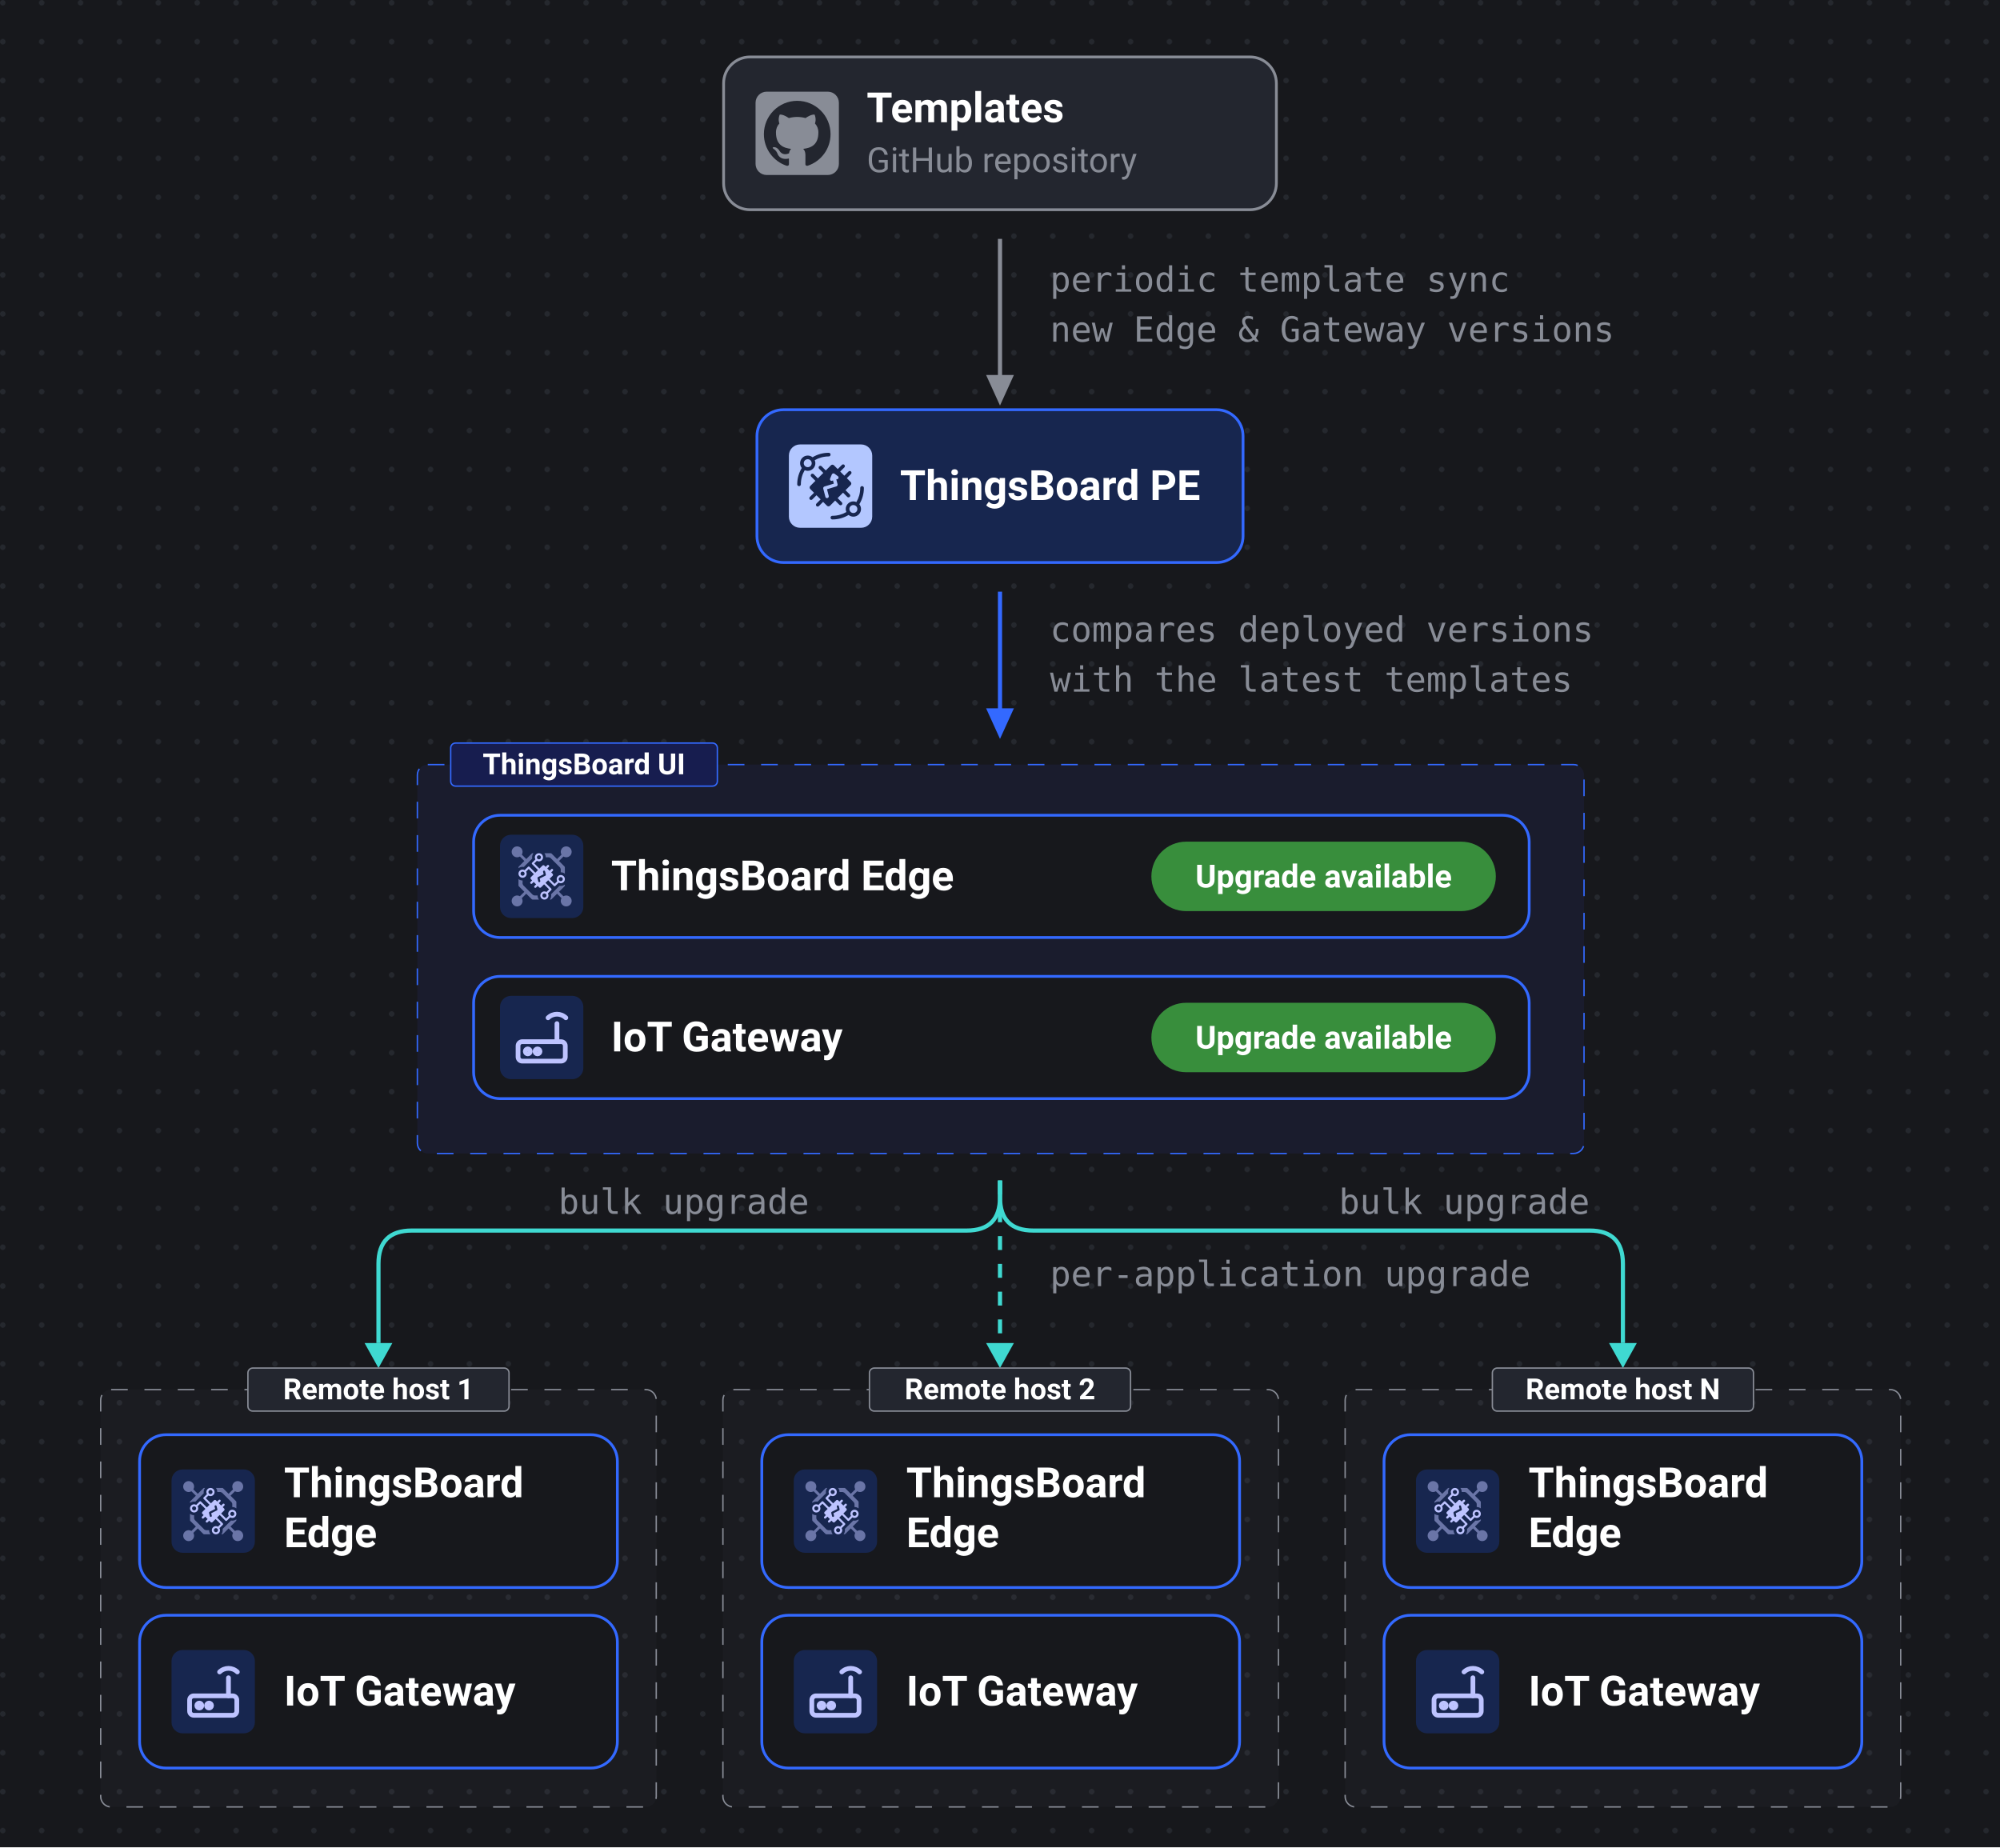
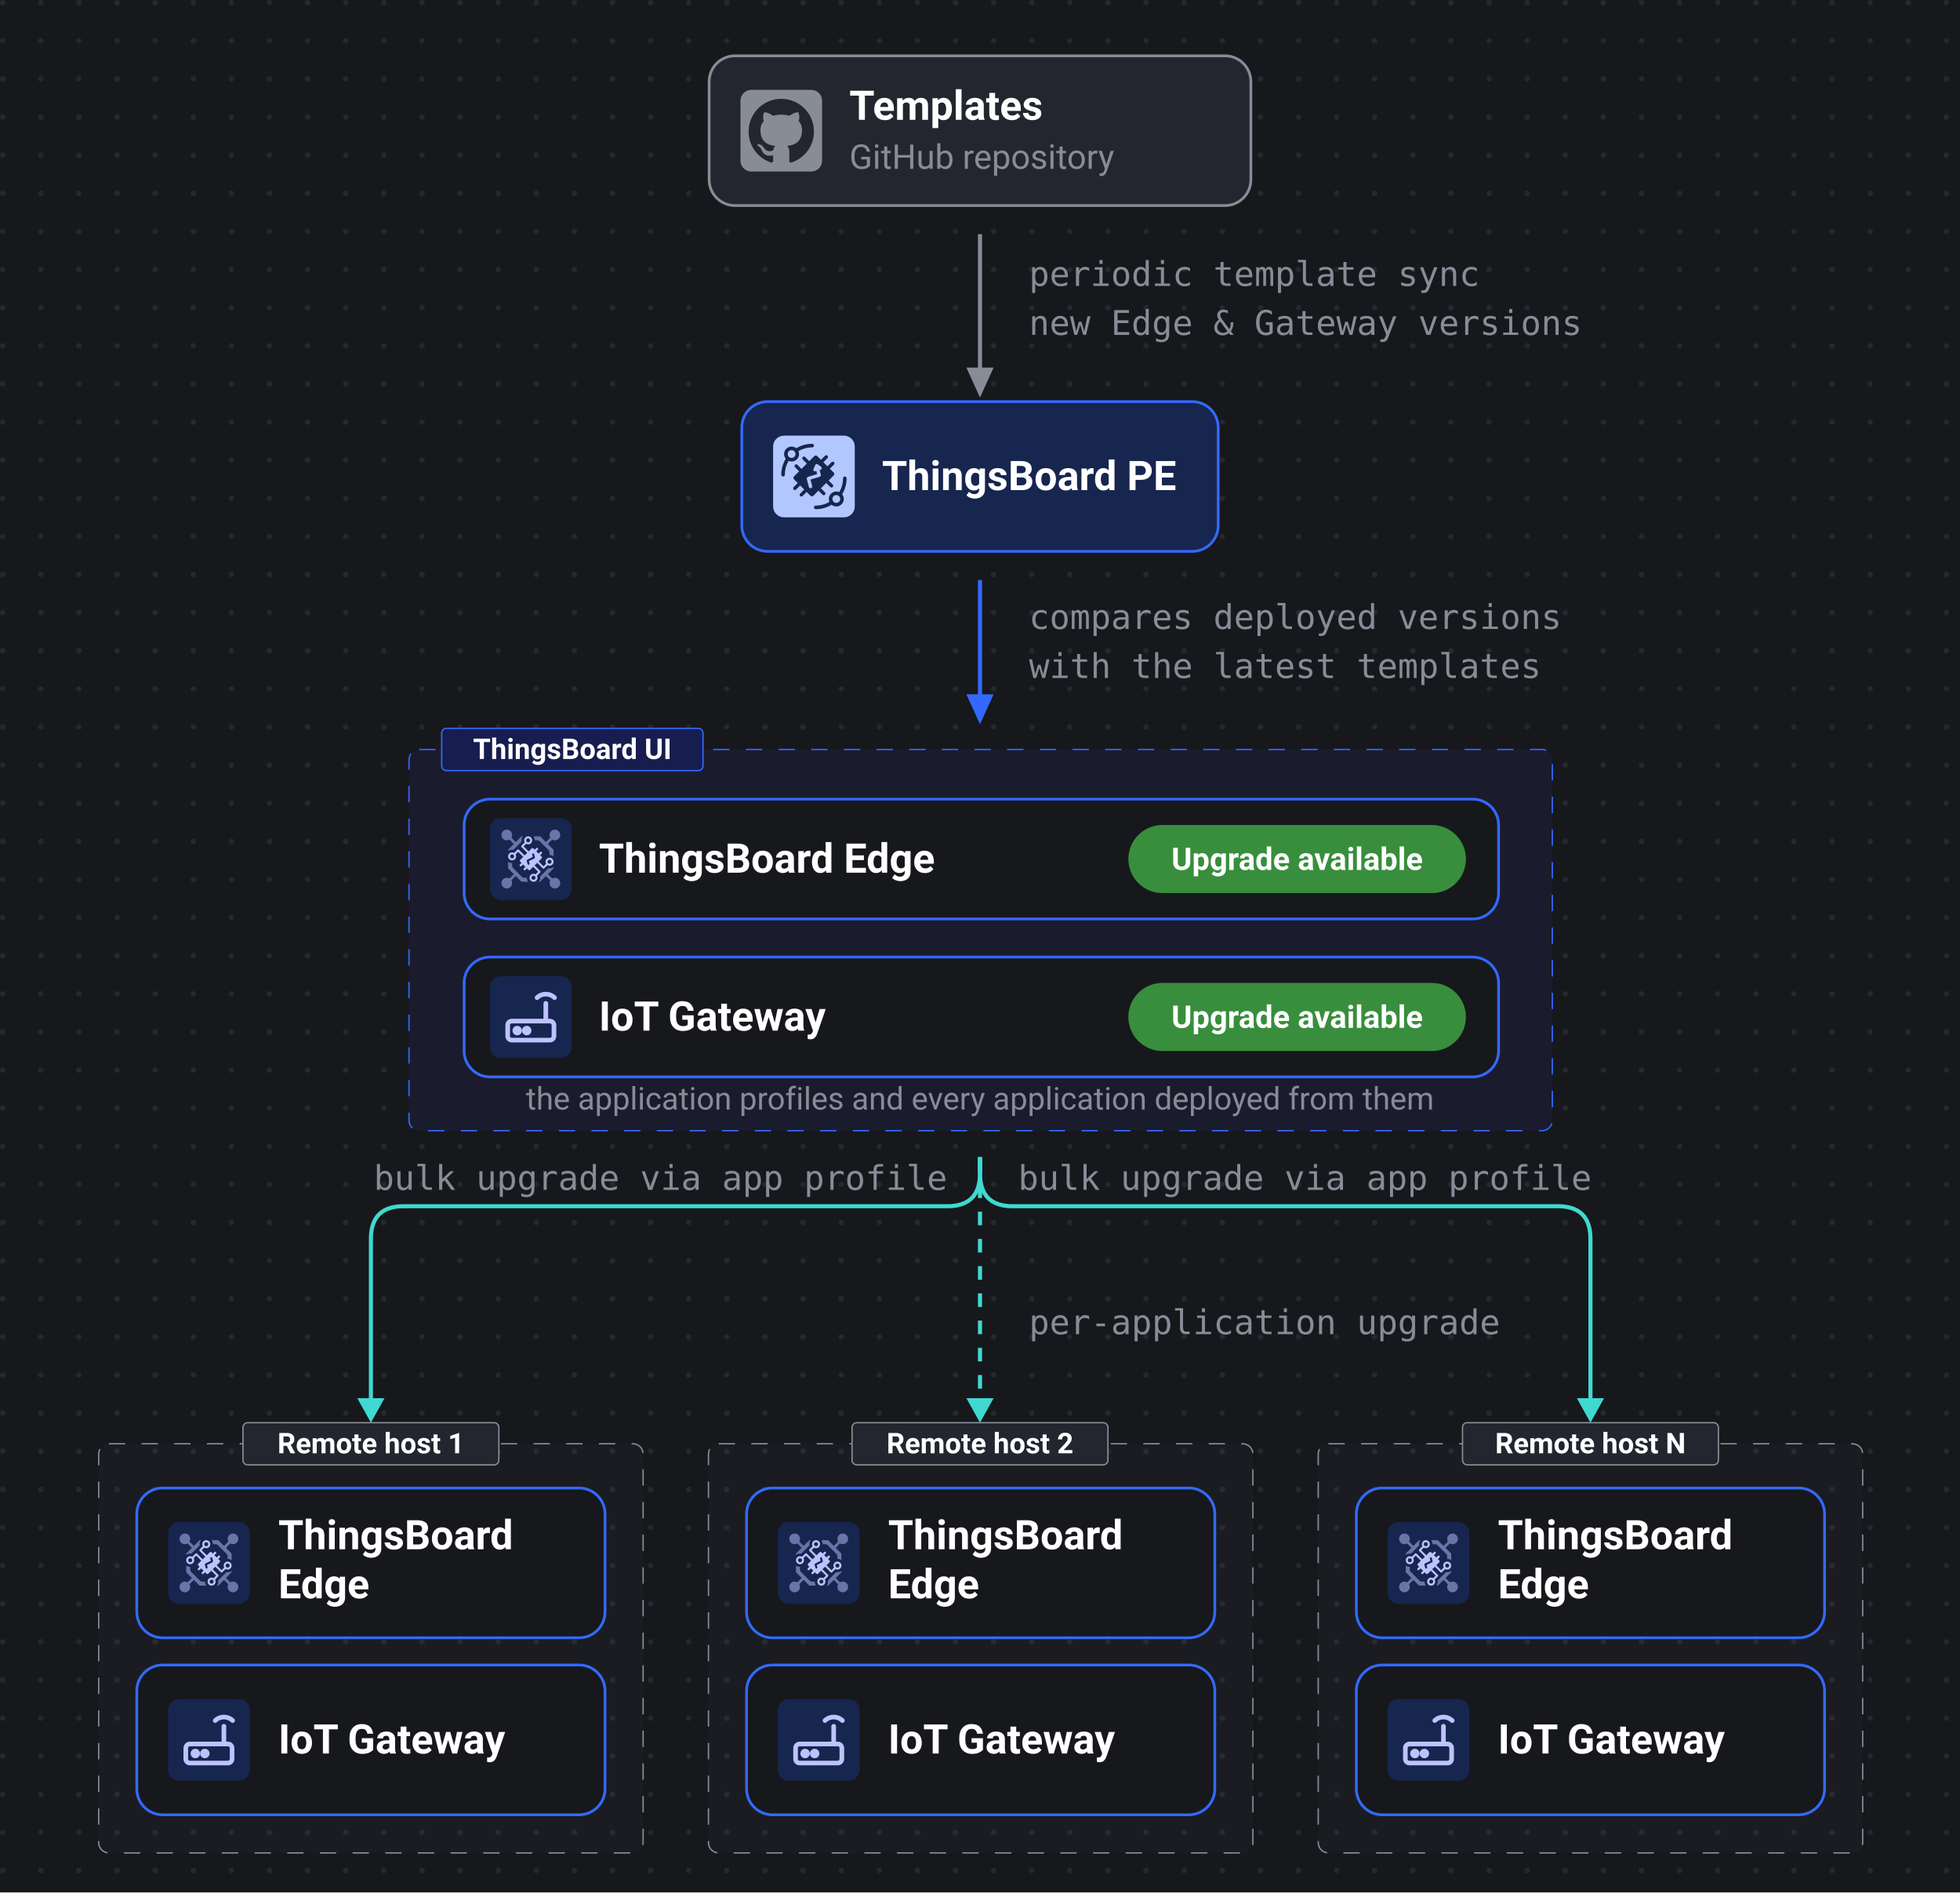
- <svg xmlns="http://www.w3.org/2000/svg" width="720" height="665" viewBox="0 0 720 665" font-family="Roboto, Helvetica, Arial, sans-serif">
+ <svg xmlns="http://www.w3.org/2000/svg" width="720" height="695" viewBox="0 0 720 695" font-family="Roboto, Helvetica, Arial, sans-serif">
  <defs>
    <pattern id="dots" width="14" height="14" patternUnits="userSpaceOnUse">
      <circle cx="1" cy="1" r="1" fill="#353841" fill-opacity="0.5" />
    </pattern>
    <g id="tb-logo">
      <g transform="translate(0 -732.36)">
        <path d="m151.13 732.36c-28.363 0-54.915 7.915-77.613 21.537-6.472-5.262-14.605-8.191-23.067-8.194a8.766 8.766 0 0 0 -0.004 0c-20.154 0.001-36.679 16.528-36.678 36.682a8.766 8.766 0 0 0 0 0.011c0.01 8.415 2.927 16.483 8.103 22.927-13.83 22.83-21.87 49.58-21.87 78.17a8.766 8.766 0 1 0 17.531 0c0-24.702 6.719-47.748 18.378-67.574 4.566 1.985 9.473 3.15 14.519 3.157a8.766 8.766 0 0 0 0.012 0c20.155 0.001 36.683-16.527 36.682-36.682a8.766 8.766 0 0 0 0 -0.004c-0.002-4.999-1.139-9.863-3.083-14.397 19.717-11.484 42.585-18.095 67.085-18.095a8.766 8.766 0 1 0 0 -17.531zm-100.69 30.88c5.913 0.002 11.191 2.512 14.836 7.077a8.766 8.766 0 0 0 0.183 0.215c2.671 3.38 4.133 7.553 4.134 11.863-0.002 10.677-8.468 19.144-19.144 19.148-4.37-0.008-8.601-1.509-12-4.255a8.766 8.766 0 0 0 -0.012 -0.009c-4.514-3.633-7.136-9.098-7.144-14.893 0.003-10.677 8.47-19.144 19.148-19.146z" />
        <path d="m66.992 835.19c-1.492 1.558-2.366 3.71-2.258 6.071 0.096 2.045 0.913 4.02 2.337 5.518 6.805 6.856 20.223 20.223 20.223 20.223l11.844-11.83s-12.973-12.961-20.176-20.171c-1.604-1.633-3.75-2.314-6.012-2.324-2.358-0.011-4.467 0.954-5.959 2.512zm32.147 19.983-36.639 36.639c-3.975 3.976-3.975 10.421 0 14.397l18.156 18.156 31.753 31.753 30.478 30.478c3.976 3.976 10.422 3.976 14.398 0l24.791-24.791 37.914-37.914 36.639-36.639c3.975-3.976 3.975-10.422-0.001-14.398l-18.63-18.63-31.75-31.76-30.01-30c-3.976-3.975-10.421-3.975-14.397 0l-24.79 24.79-37.91 37.91zm37.911-37.91s-12.973-12.961-20.176-20.171c-1.604-1.633-3.75-2.314-6.012-2.324-4.717-0.023-8.434 3.862-8.217 8.583 0.096 2.045 0.913 4.02 2.337 5.518 6.805 6.856 20.223 20.223 20.223 20.223l11.844-11.83zm69.193 5.213s12.961-12.973 20.171-20.176c1.633-1.604 2.314-3.75 2.324-6.012 0.022-4.717-3.862-8.434-8.583-8.217-2.045 0.096-4.02 0.913-5.518 2.337-6.856 6.805-20.223 20.223-20.223 20.223l11.83 11.844zm31.753 31.753s12.961-12.973 20.171-20.176c1.633-1.604 2.314-3.75 2.324-6.012 0.022-4.717-3.862-8.434-8.583-8.217-2.045 0.096-4.02 0.913-5.518 2.337-6.856 6.805-20.223 20.223-20.223 20.223l11.83 11.844zm-18.009 69.667s12.973 12.961 20.178 20.169c1.604 1.632 3.75 2.314 6.012 2.324 4.717 0.022 8.434-3.861 8.217-8.583l-0.002 0.002c-0.096-2.045-0.914-4.021-2.338-5.519-6.805-6.856-20.222-20.222-20.222-20.222l-11.844 11.83zm-37.914 37.914s12.973 12.961 20.178 20.169c1.604 1.632 3.75 2.314 6.012 2.324 4.717 0.023 8.434-3.861 8.217-8.583h-0.002c-0.096-2.045-0.913-4.021-2.337-5.518-6.805-6.856-20.223-20.223-20.223-20.223l-11.844 11.83zm-69.667-5.687s-12.961 12.973-20.169 20.178c-1.632 1.604-2.314 3.75-2.324 6.012-0.023 4.717 3.861 8.434 8.583 8.217h-0.002c2.045-0.096 4.02-0.913 5.518-2.337 6.856-6.805 20.223-20.223 20.223-20.223l-11.82-11.84zm-31.743-31.74s-12.961 12.973-20.169 20.178c-1.632 1.604-2.314 3.75-2.324 6.012-0.023 4.717 3.861 8.434 8.583 8.217h-0.002c2.045-0.096 4.02-0.913 5.518-2.337 6.856-6.805 20.223-20.223 20.223-20.223l-11.829-11.85zm87.237-90.554c1.679-1.706 3.967-2.66 6.297-2.626 1.663 0.024 3.253 0.55 4.562 1.51l16.499 12.1c3.201 2.297 4.144 6.659 2.231 10.312-1.914 3.653-6.123 5.524-9.951 4.423l6.124 23.948c1.113 4.352-1.564 8.968-5.983 10.317l-44.642 13.631 8.246 31.883c1.173 4.37-1.502 9.044-5.955 10.407s-8.976-1.111-10.068-5.505l-10.282-39.769c-1.127-4.356 1.549-8.985 5.976-10.338l44.661-13.637-4.122-16.118c-2.763 3.064-7.234 3.808-10.586 1.762-3.353-2.047-4.614-6.29-2.986-10.047l8.117-19.454c0.433-1.038 1.067-1.989 1.862-2.797z" fill-rule="evenodd" />
        <path d="m168.87 1052.4c28.363 0 54.915-7.915 77.614-21.538 6.472 5.262 14.605 8.192 23.067 8.194a8.766 8.766 0 0 0 0.004 0c20.155-0.001 36.68-16.528 36.679-36.682a8.766 8.766 0 0 0 0 -0.011c-0.01-8.415-2.927-16.484-8.103-22.927 13.825-22.82 21.866-49.572 21.866-78.162a8.766 8.766 0 1 0 -17.531 0c0 24.703-6.719 47.749-18.378 67.575-4.566-1.985-9.473-3.15-14.519-3.157a8.766 8.766 0 0 0 -0.012 0c-20.155-0.001-36.683 16.527-36.682 36.682 0.002 4.999 1.139 9.863 3.083 14.397-19.717 11.484-42.586 18.095-67.086 18.095a8.766 8.766 0 1 0 0 17.531zm100.69-30.875c-5.913 0-11.191-2.512-14.836-7.077a8.766 8.766 0 0 0 -0.183 -0.215c-2.671-3.38-4.133-7.553-4.134-11.863 0.002-10.677 8.468-19.144 19.144-19.148 4.37 0.008 8.601 1.509 12 4.255a8.766 8.766 0 0 0 0.012 0.009c4.514 3.633 7.136 9.098 7.144 14.893-0.003 10.677-8.47 19.145-19.148 19.146z" />
      </g>
    </g>
    <path id="github-icon" d="M12 .297c-6.63 0-12 5.373-12 12 0 5.303 3.438 9.8 8.205 11.385.6.113.82-.258.82-.577 0-.285-.01-1.04-.015-2.04-3.338.724-4.042-1.61-4.042-1.61C4.422 18.07 3.633 17.7 3.633 17.7c-1.087-.744.084-.729.084-.729 1.205.084 1.838 1.236 1.838 1.236 1.07 1.835 2.809 1.305 3.495.998.108-.776.417-1.305.76-1.605-2.665-.3-5.466-1.332-5.466-5.93 0-1.31.465-2.38 1.235-3.22-.135-.303-.54-1.523.105-3.176 0 0 1.005-.322 3.3 1.23.96-.267 1.98-.399 3-.405 1.02.006 2.04.138 3 .405 2.28-1.552 3.285-1.23 3.285-1.23.645 1.653.24 2.873.12 3.176.765.84 1.23 1.91 1.23 3.22 0 4.61-2.805 5.625-5.475 5.92.42.36.81 1.096.81 2.22 0 1.606-.015 2.896-.015 3.286 0 .315.21.69.825.57C20.565 22.092 24 17.592 24 12.297c0-6.627-5.373-12-12-12" />
    <g id="edge-logo">
      <path opacity="0.5" d="M12.454 16.953H12.693C12.802 16.953 12.906 16.91 12.982 16.834L14.618 15.198L14.619 15.197L15.953 16.531C15.809 16.775 15.726 17.059 15.726 17.363C15.726 18.266 16.459 18.999 17.363 18.999C18.266 18.999 18.999 18.266 18.999 17.363C18.999 16.459 18.266 15.726 17.363 15.726C17.059 15.726 16.775 15.809 16.531 15.953L15.197 14.619L15.198 14.618L16.834 12.982C16.91 12.906 16.953 12.802 16.953 12.693V12.454C16.612 12.71 16.187 12.863 15.726 12.863C15.598 12.863 15.473 12.851 15.351 12.828L12.828 15.351C12.851 15.473 12.863 15.598 12.863 15.726C12.863 16.187 12.71 16.612 12.454 16.953Z" />
      <path opacity="0.5" d="M3.045 10.818C3.387 11.075 3.812 11.227 4.273 11.227V12.207C4.33 12.355 4.392 12.5 4.46 12.642L7.359 15.54C7.5 15.608 7.645 15.67 7.792 15.727H8.773C8.773 16.188 8.925 16.613 9.182 16.954H7.306C7.197 16.954 7.093 16.911 7.017 16.835L6.608 16.426L6.607 16.425L5.381 15.199L5.38 15.198L4.046 16.532C4.19 16.776 4.273 17.06 4.273 17.364C4.273 18.267 3.54 19 2.636 19C1.733 19 1 18.267 1 17.364C1 16.46 1.733 15.727 2.636 15.727C2.94 15.727 3.224 15.81 3.468 15.954L4.802 14.62L4.801 14.619L3.165 12.983C3.156 12.974 3.147 12.964 3.138 12.953C3.078 12.881 3.045 12.789 3.045 12.694V10.818Z" />
      <path opacity="0.5" d="M15.726 2.636C15.726 1.733 16.459 1 17.363 1C18.267 1 18.999 1.733 18.999 2.636C18.999 3.54 18.267 4.273 17.363 4.273C17.059 4.273 16.775 4.19 16.532 4.046L15.197 5.38L15.198 5.381L16.424 6.607L16.425 6.608L16.834 7.017C16.91 7.093 16.954 7.197 16.954 7.306V9.182C16.612 8.925 16.187 8.773 15.726 8.773V7.792C15.669 7.645 15.607 7.5 15.539 7.359L12.641 4.46C12.499 4.392 12.354 4.33 12.207 4.273H11.226C11.226 3.812 11.074 3.387 10.817 3.045H12.693C12.788 3.045 12.88 3.078 12.953 3.138C12.963 3.147 12.973 3.156 12.982 3.165L14.618 4.801L14.619 4.802L15.953 3.468C15.809 3.224 15.726 2.94 15.726 2.636Z" />
      <path opacity="0.5" d="M7.545 3.045H7.306C7.299 3.045 7.292 3.046 7.286 3.046C7.185 3.051 7.089 3.093 7.017 3.165L5.381 4.801L5.38 4.802L4.046 3.468C4.19 3.224 4.273 2.94 4.273 2.636C4.273 1.733 3.54 1 2.636 1C1.733 1 1 1.733 1 2.636C1 3.54 1.733 4.273 2.636 4.273C2.94 4.273 3.224 4.19 3.468 4.046L4.802 5.38L4.801 5.381L3.165 7.017C3.089 7.093 3.045 7.197 3.045 7.306V7.545C3.387 7.289 3.812 7.136 4.273 7.136C4.401 7.136 4.526 7.148 4.648 7.171L7.171 4.648C7.148 4.526 7.136 4.401 7.136 4.273C7.136 3.812 7.289 3.387 7.545 3.045Z" />
      <path fill-rule="evenodd" clip-rule="evenodd" d="M9.183 5.5C9.861 5.5 10.41 4.951 10.41 4.273C10.41 3.595 9.861 3.046 9.183 3.046C8.505 3.046 7.956 3.595 7.956 4.273C7.956 4.501 8.017 4.714 8.125 4.896L7.125 5.897C7.005 6.017 7.005 6.211 7.125 6.331L8.894 8.1L8.101 8.894L6.332 7.124C6.212 7.004 6.017 7.004 5.898 7.124L4.897 8.125C4.714 8.017 4.501 7.955 4.274 7.955C3.596 7.955 3.046 8.504 3.046 9.182C3.046 9.86 3.596 10.409 4.274 10.409C4.952 10.409 5.501 9.86 5.501 9.182C5.501 8.954 5.439 8.741 5.331 8.559L6.115 7.775L7.667 9.327L6.758 10.236C6.599 10.396 6.599 10.655 6.758 10.815L7.137 11.194L6.66 11.671C6.528 11.803 6.528 12.016 6.66 12.148C6.792 12.28 7.006 12.28 7.137 12.148L7.615 11.671L8.331 12.387L7.853 12.864C7.721 12.996 7.721 13.209 7.853 13.341C7.985 13.473 8.199 13.473 8.331 13.341L8.808 12.864L9.235 13.29C9.394 13.45 9.653 13.45 9.813 13.29L10.722 12.382L12.226 13.887L11.443 14.67C11.26 14.562 11.047 14.5 10.819 14.5C10.141 14.5 9.592 15.05 9.592 15.728C9.592 16.405 10.141 16.955 10.819 16.955C11.497 16.955 12.046 16.405 12.046 15.728C12.046 15.5 11.985 15.287 11.877 15.104L12.877 14.104C12.997 13.984 12.997 13.79 12.877 13.67L11.155 11.948L11.949 11.155L13.671 12.876C13.79 12.996 13.985 12.996 14.104 12.876L15.105 11.876C15.288 11.984 15.501 12.046 15.728 12.046C16.406 12.046 16.956 11.496 16.956 10.819C16.956 10.141 16.406 9.591 15.728 9.591C15.05 9.591 14.501 10.141 14.501 10.819C14.501 11.046 14.563 11.259 14.671 11.442L13.887 12.226L12.383 10.721L13.291 9.812C13.451 9.652 13.451 9.393 13.291 9.233L12.865 8.807L13.342 8.33C13.474 8.198 13.474 7.984 13.342 7.852C13.21 7.721 12.996 7.721 12.865 7.852L12.387 8.33L11.672 7.614L12.149 7.137C12.281 7.005 12.281 6.791 12.149 6.659C12.017 6.528 11.803 6.528 11.671 6.659L11.194 7.136L10.815 6.757C10.656 6.598 10.397 6.598 10.237 6.757L9.328 7.666L7.776 6.114L8.559 5.33C8.742 5.438 8.955 5.5 9.183 5.5ZM9.183 4.887C9.522 4.887 9.796 4.612 9.796 4.273C9.796 3.934 9.522 3.659 9.183 3.659C8.844 3.659 8.569 3.934 8.569 4.273C8.569 4.612 8.844 4.887 9.183 4.887ZM11.015 8.494C10.974 8.33 10.807 8.23 10.643 8.271C10.478 8.312 10.378 8.478 10.419 8.643L10.598 9.359L8.909 10.203C8.781 10.267 8.714 10.412 8.749 10.552L8.988 11.507C9.029 11.671 9.195 11.771 9.36 11.73C9.524 11.689 9.624 11.522 9.583 11.358L9.404 10.642L11.093 9.797C11.222 9.733 11.288 9.588 11.253 9.449L11.015 8.494ZM4.887 9.182C4.887 9.521 4.613 9.796 4.274 9.796C3.935 9.796 3.66 9.521 3.66 9.182C3.66 8.843 3.935 8.568 4.274 8.568C4.613 8.568 4.887 8.843 4.887 9.182ZM15.728 11.432C16.067 11.432 16.342 11.157 16.342 10.819C16.342 10.48 16.067 10.205 15.728 10.205C15.389 10.205 15.115 10.48 15.115 10.819C15.115 11.157 15.389 11.432 15.728 11.432ZM11.433 15.728C11.433 16.067 11.158 16.341 10.819 16.341C10.48 16.341 10.206 16.067 10.206 15.728C10.206 15.389 10.48 15.114 10.819 15.114C11.158 15.114 11.433 15.389 11.433 15.728Z" />
    </g>
    <g id="gateway-icon" fill="none" stroke-width="1.7" stroke-linejoin="round" stroke-linecap="round">
      <rect x="3.5" y="13.5" width="17" height="7" rx="1.5" />
      <path d="M17.5 13.5V7" />
      <path d="M14.3 4.9a4.6 4.6 0 0 1 6.4 0" />
      <circle cx="7" cy="17" r="0.9" />
      <circle cx="10.5" cy="17" r="0.9" />
    </g>
  </defs>
-   <rect width="720" height="665" fill="#17181c" />
-   <rect width="720" height="665" fill="url(#dots)" />
+   <rect width="720" height="695" fill="#17181c" />
+   <rect width="720" height="695" fill="url(#dots)" />
  <rect x="260.5" y="20.5" width="199" height="55" rx="9.5" fill="#23262f" />
  <rect x="260.5" y="20.5" width="199" height="55" rx="9.5" fill="none" stroke="#888c96" />
  <rect x="272" y="33" width="30" height="30" rx="4" fill="#888c96" />
  <g transform="translate(275 36)">
    <use href="#github-icon" fill="#23262f" />
  </g>
  <text x="312" y="44" font-size="15" font-weight="600" fill="#ffffff">Templates</text>
  <text x="312" y="62" font-size="12.5" fill="#888c96">GitHub repository</text>
  <line x1="360" y1="86" x2="360" y2="136" stroke="#888c96" stroke-width="1.5" />
  <polygon points="355,135 360,146 365,135" fill="#888c96" />
  <text x="378" y="105" font-family="Roboto Mono, Menlo, Consolas, monospace" font-size="12.5" fill="#888c96">periodic template sync</text>
  <text x="378" y="123" font-family="Roboto Mono, Menlo, Consolas, monospace" font-size="12.5" fill="#888c96">new Edge &amp; Gateway versions</text>
  <rect x="272.5" y="147.5" width="175" height="55" rx="9.5" fill="#17264f" />
  <rect x="272.5" y="147.5" width="175" height="55" rx="9.5" fill="none" stroke="#3369ff" />
  <rect x="284" y="160" width="30" height="30" rx="4" fill="#b3c7ff" />
  <g transform="translate(287 163) scale(0.075)">
    <use href="#tb-logo" fill="#17264f" />
  </g>
  <text x="324" y="180" font-size="15" font-weight="600" fill="#ffffff">ThingsBoard PE</text>
  <line x1="360" y1="213" x2="360" y2="256" stroke="#3369ff" stroke-width="1.5" />
  <polygon points="355,255 360,266 365,255" fill="#3369ff" />
  <text x="378" y="231" font-family="Roboto Mono, Menlo, Consolas, monospace" font-size="12.5" fill="#888c96">compares deployed versions</text>
  <text x="378" y="249" font-family="Roboto Mono, Menlo, Consolas, monospace" font-size="12.5" fill="#888c96">with the latest templates</text>
  <rect x="150.25" y="275.25" width="420" height="140" rx="3.75" fill="#1a1c2d" />
  <rect x="150.25" y="275.25" width="420" height="140" rx="3.75" fill="none" stroke="#3369ff" stroke-dasharray="6 6" stroke-width="0.5" />
  <rect x="162.25" y="267.5" width="96" height="15.5" rx="1.75" fill="#171d4f" />
  <rect x="162.25" y="267.5" width="96" height="15.5" rx="1.75" fill="none" stroke="#3369ff" stroke-width="0.5" />
  <text x="210.25" y="278.75" text-anchor="middle" font-size="10.5" font-weight="600" fill="#ffffff">ThingsBoard UI</text>
  <rect x="170.5" y="293.5" width="380" height="44" rx="9.5" fill="#17181c" />
  <rect x="170.5" y="293.5" width="380" height="44" rx="9.5" fill="none" stroke="#3369ff" />
  <rect x="180" y="300.5" width="30" height="30" rx="4" fill="#17264f" />
  <g transform="translate(183 303.5) scale(1.2)">
    <use href="#edge-logo" fill="#bdc3ff" />
  </g>
  <text x="220" y="320.5" font-size="15" font-weight="600" fill="#ffffff">ThingsBoard Edge</text>
  <rect x="414.5" y="303" width="124" height="25" rx="12.5" fill="#388e3c" />
  <text x="476.5" y="319.5" text-anchor="middle" font-size="11.5" font-weight="600" fill="#ffffff">Upgrade available</text>
  <rect x="170.5" y="351.5" width="380" height="44" rx="9.5" fill="#17181c" />
  <rect x="170.5" y="351.5" width="380" height="44" rx="9.5" fill="none" stroke="#3369ff" />
  <rect x="180" y="358.5" width="30" height="30" rx="4" fill="#17264f" />
  <g transform="translate(183 361.5)">
    <use href="#gateway-icon" stroke="#bdc3ff" />
  </g>
  <text x="220" y="378.5" font-size="15" font-weight="600" fill="#ffffff">IoT Gateway</text>
  <rect x="414.5" y="361" width="124" height="25" rx="12.5" fill="#388e3c" />
  <text x="476.5" y="377.5" text-anchor="middle" font-size="11.5" font-weight="600" fill="#ffffff">Upgrade available</text>
-   <path d="M360 425v6q0 12-12 12H148.25q-12 0-12 12V483.5" fill="none" stroke="#3fd9d1" stroke-width="1.5" />
-   <polygon points="131.25,483.5 141.25,483.5 136.25,492.5" fill="#3fd9d1" />
-   <path d="M360 425v6q0 12 12 12H572.25q12 0 12 12V483.5" fill="none" stroke="#3fd9d1" stroke-width="1.5" />
-   <polygon points="579.25,483.5 589.25,483.5 584.25,492.5" fill="#3fd9d1" />
-   <line x1="360" y1="425" x2="360" y2="483.5" stroke="#3fd9d1" stroke-width="1.5" stroke-dasharray="5 5" />
-   <polygon points="355,483.5 365,483.5 360,492.5" fill="#3fd9d1" />
-   <text x="201" y="437" font-family="Roboto Mono, Menlo, Consolas, monospace" font-size="12.5" fill="#888c96">bulk upgrade</text>
-   <text x="482" y="437" font-family="Roboto Mono, Menlo, Consolas, monospace" font-size="12.5" fill="#888c96">bulk upgrade</text>
-   <text x="378" y="463" font-family="Roboto Mono, Menlo, Consolas, monospace" font-size="12.5" fill="#888c96">per-application upgrade</text>
-   <rect x="36.25" y="500.25" width="200" height="150.25" rx="3.75" fill="#888c96" fill-opacity="0.04" />
-   <rect x="36.25" y="500.25" width="200" height="150.25" rx="3.75" fill="none" stroke="#888c96" stroke-dasharray="6 6" stroke-width="0.5" />
-   <rect x="89.25" y="492.5" width="94" height="15.5" rx="1.75" fill="#23262f" />
-   <rect x="89.25" y="492.5" width="94" height="15.5" rx="1.75" fill="none" stroke="#888c96" stroke-width="0.5" />
-   <text x="136.25" y="503.75" text-anchor="middle" font-size="10.5" font-weight="600" fill="#ffffff">Remote host 1</text>
-   <rect x="50.25" y="516.5" width="172" height="55" rx="9.5" fill="#17181c" />
-   <rect x="50.25" y="516.5" width="172" height="55" rx="9.5" fill="none" stroke="#3369ff" />
-   <rect x="61.75" y="529" width="30" height="30" rx="4" fill="#17264f" />
-   <g transform="translate(64.75 532) scale(1.2)">
+   <text x="360" y="407.5" text-anchor="middle" font-size="11.5" fill="#888c96">the application profiles and every application deployed from them</text>
+   <path d="M360 425v6q0 12-12 12H148.25q-12 0-12 12V513.5" fill="none" stroke="#3fd9d1" stroke-width="1.5" />
+   <polygon points="131.25,513.5 141.25,513.5 136.25,522.5" fill="#3fd9d1" />
+   <path d="M360 425v6q0 12 12 12H572.25q12 0 12 12V513.5" fill="none" stroke="#3fd9d1" stroke-width="1.5" />
+   <polygon points="579.25,513.5 589.25,513.5 584.25,522.5" fill="#3fd9d1" />
+   <line x1="360" y1="425" x2="360" y2="513.5" stroke="#3fd9d1" stroke-width="1.5" stroke-dasharray="5 5" />
+   <polygon points="355,513.5 365,513.5 360,522.5" fill="#3fd9d1" />
+   <text x="348" y="437" text-anchor="end" font-family="Roboto Mono, Menlo, Consolas, monospace" font-size="12.5" fill="#888c96">bulk upgrade via app profile</text>
+   <text x="374" y="437" font-family="Roboto Mono, Menlo, Consolas, monospace" font-size="12.5" fill="#888c96">bulk upgrade via app profile</text>
+   <text x="378" y="490" font-family="Roboto Mono, Menlo, Consolas, monospace" font-size="12.5" fill="#888c96">per-application upgrade</text>
+   <rect x="36.25" y="530.25" width="200" height="150.25" rx="3.75" fill="#888c96" fill-opacity="0.04" />
+   <rect x="36.25" y="530.25" width="200" height="150.25" rx="3.75" fill="none" stroke="#888c96" stroke-dasharray="6 6" stroke-width="0.5" />
+   <rect x="89.25" y="522.5" width="94" height="15.5" rx="1.75" fill="#23262f" />
+   <rect x="89.25" y="522.5" width="94" height="15.5" rx="1.75" fill="none" stroke="#888c96" stroke-width="0.5" />
+   <text x="136.25" y="533.75" text-anchor="middle" font-size="10.5" font-weight="600" fill="#ffffff">Remote host 1</text>
+   <rect x="50.25" y="546.5" width="172" height="55" rx="9.5" fill="#17181c" />
+   <rect x="50.25" y="546.5" width="172" height="55" rx="9.5" fill="none" stroke="#3369ff" />
+   <rect x="61.75" y="559" width="30" height="30" rx="4" fill="#17264f" />
+   <g transform="translate(64.75 562) scale(1.2)">
    <use href="#edge-logo" fill="#bdc3ff" />
  </g>
-   <text x="102.25" y="539" font-size="15" font-weight="600" fill="#ffffff">ThingsBoard</text>
-   <text x="102.25" y="557" font-size="15" font-weight="600" fill="#ffffff">Edge</text>
-   <rect x="50.25" y="581.5" width="172" height="55" rx="9.5" fill="#17181c" />
-   <rect x="50.25" y="581.5" width="172" height="55" rx="9.5" fill="none" stroke="#3369ff" />
-   <rect x="61.75" y="594" width="30" height="30" rx="4" fill="#17264f" />
-   <g transform="translate(64.75 597)">
+   <text x="102.25" y="569" font-size="15" font-weight="600" fill="#ffffff">ThingsBoard</text>
+   <text x="102.25" y="587" font-size="15" font-weight="600" fill="#ffffff">Edge</text>
+   <rect x="50.25" y="611.5" width="172" height="55" rx="9.5" fill="#17181c" />
+   <rect x="50.25" y="611.5" width="172" height="55" rx="9.5" fill="none" stroke="#3369ff" />
+   <rect x="61.75" y="624" width="30" height="30" rx="4" fill="#17264f" />
+   <g transform="translate(64.75 627)">
    <use href="#gateway-icon" stroke="#bdc3ff" />
  </g>
-   <text x="102.25" y="614" font-size="15" font-weight="600" fill="#ffffff">IoT Gateway</text>
-   <rect x="260.25" y="500.25" width="200" height="150.25" rx="3.75" fill="#888c96" fill-opacity="0.04" />
-   <rect x="260.25" y="500.25" width="200" height="150.25" rx="3.75" fill="none" stroke="#888c96" stroke-dasharray="6 6" stroke-width="0.5" />
-   <rect x="313" y="492.5" width="94" height="15.5" rx="1.75" fill="#23262f" />
-   <rect x="313" y="492.5" width="94" height="15.5" rx="1.75" fill="none" stroke="#888c96" stroke-width="0.5" />
-   <text x="360" y="503.75" text-anchor="middle" font-size="10.5" font-weight="600" fill="#ffffff">Remote host 2</text>
-   <rect x="274.25" y="516.5" width="172" height="55" rx="9.5" fill="#17181c" />
-   <rect x="274.25" y="516.5" width="172" height="55" rx="9.5" fill="none" stroke="#3369ff" />
-   <rect x="285.75" y="529" width="30" height="30" rx="4" fill="#17264f" />
-   <g transform="translate(288.75 532) scale(1.2)">
+   <text x="102.25" y="644" font-size="15" font-weight="600" fill="#ffffff">IoT Gateway</text>
+   <rect x="260.25" y="530.25" width="200" height="150.25" rx="3.75" fill="#888c96" fill-opacity="0.04" />
+   <rect x="260.25" y="530.25" width="200" height="150.25" rx="3.75" fill="none" stroke="#888c96" stroke-dasharray="6 6" stroke-width="0.5" />
+   <rect x="313" y="522.5" width="94" height="15.5" rx="1.75" fill="#23262f" />
+   <rect x="313" y="522.5" width="94" height="15.5" rx="1.75" fill="none" stroke="#888c96" stroke-width="0.5" />
+   <text x="360" y="533.75" text-anchor="middle" font-size="10.5" font-weight="600" fill="#ffffff">Remote host 2</text>
+   <rect x="274.25" y="546.5" width="172" height="55" rx="9.5" fill="#17181c" />
+   <rect x="274.25" y="546.5" width="172" height="55" rx="9.5" fill="none" stroke="#3369ff" />
+   <rect x="285.75" y="559" width="30" height="30" rx="4" fill="#17264f" />
+   <g transform="translate(288.75 562) scale(1.2)">
    <use href="#edge-logo" fill="#bdc3ff" />
  </g>
-   <text x="326.25" y="539" font-size="15" font-weight="600" fill="#ffffff">ThingsBoard</text>
-   <text x="326.25" y="557" font-size="15" font-weight="600" fill="#ffffff">Edge</text>
-   <rect x="274.25" y="581.5" width="172" height="55" rx="9.5" fill="#17181c" />
-   <rect x="274.25" y="581.5" width="172" height="55" rx="9.5" fill="none" stroke="#3369ff" />
-   <rect x="285.75" y="594" width="30" height="30" rx="4" fill="#17264f" />
-   <g transform="translate(288.75 597)">
+   <text x="326.25" y="569" font-size="15" font-weight="600" fill="#ffffff">ThingsBoard</text>
+   <text x="326.25" y="587" font-size="15" font-weight="600" fill="#ffffff">Edge</text>
+   <rect x="274.25" y="611.5" width="172" height="55" rx="9.5" fill="#17181c" />
+   <rect x="274.25" y="611.5" width="172" height="55" rx="9.5" fill="none" stroke="#3369ff" />
+   <rect x="285.75" y="624" width="30" height="30" rx="4" fill="#17264f" />
+   <g transform="translate(288.75 627)">
    <use href="#gateway-icon" stroke="#bdc3ff" />
  </g>
-   <text x="326.25" y="614" font-size="15" font-weight="600" fill="#ffffff">IoT Gateway</text>
-   <rect x="484.25" y="500.25" width="200" height="150.25" rx="3.75" fill="#888c96" fill-opacity="0.04" />
-   <rect x="484.25" y="500.25" width="200" height="150.25" rx="3.75" fill="none" stroke="#888c96" stroke-dasharray="6 6" stroke-width="0.5" />
-   <rect x="537.25" y="492.5" width="94" height="15.5" rx="1.75" fill="#23262f" />
-   <rect x="537.25" y="492.5" width="94" height="15.5" rx="1.75" fill="none" stroke="#888c96" stroke-width="0.5" />
-   <text x="584.25" y="503.75" text-anchor="middle" font-size="10.5" font-weight="600" fill="#ffffff">Remote host N</text>
-   <rect x="498.25" y="516.5" width="172" height="55" rx="9.5" fill="#17181c" />
-   <rect x="498.25" y="516.5" width="172" height="55" rx="9.5" fill="none" stroke="#3369ff" />
-   <rect x="509.75" y="529" width="30" height="30" rx="4" fill="#17264f" />
-   <g transform="translate(512.75 532) scale(1.2)">
+   <text x="326.25" y="644" font-size="15" font-weight="600" fill="#ffffff">IoT Gateway</text>
+   <rect x="484.25" y="530.25" width="200" height="150.25" rx="3.75" fill="#888c96" fill-opacity="0.04" />
+   <rect x="484.25" y="530.25" width="200" height="150.25" rx="3.75" fill="none" stroke="#888c96" stroke-dasharray="6 6" stroke-width="0.5" />
+   <rect x="537.25" y="522.5" width="94" height="15.5" rx="1.75" fill="#23262f" />
+   <rect x="537.25" y="522.5" width="94" height="15.5" rx="1.75" fill="none" stroke="#888c96" stroke-width="0.5" />
+   <text x="584.25" y="533.75" text-anchor="middle" font-size="10.5" font-weight="600" fill="#ffffff">Remote host N</text>
+   <rect x="498.25" y="546.5" width="172" height="55" rx="9.5" fill="#17181c" />
+   <rect x="498.25" y="546.5" width="172" height="55" rx="9.5" fill="none" stroke="#3369ff" />
+   <rect x="509.75" y="559" width="30" height="30" rx="4" fill="#17264f" />
+   <g transform="translate(512.75 562) scale(1.2)">
    <use href="#edge-logo" fill="#bdc3ff" />
  </g>
-   <text x="550.25" y="539" font-size="15" font-weight="600" fill="#ffffff">ThingsBoard</text>
-   <text x="550.25" y="557" font-size="15" font-weight="600" fill="#ffffff">Edge</text>
-   <rect x="498.25" y="581.5" width="172" height="55" rx="9.5" fill="#17181c" />
-   <rect x="498.25" y="581.5" width="172" height="55" rx="9.5" fill="none" stroke="#3369ff" />
-   <rect x="509.75" y="594" width="30" height="30" rx="4" fill="#17264f" />
-   <g transform="translate(512.75 597)">
+   <text x="550.25" y="569" font-size="15" font-weight="600" fill="#ffffff">ThingsBoard</text>
+   <text x="550.25" y="587" font-size="15" font-weight="600" fill="#ffffff">Edge</text>
+   <rect x="498.25" y="611.5" width="172" height="55" rx="9.5" fill="#17181c" />
+   <rect x="498.25" y="611.5" width="172" height="55" rx="9.5" fill="none" stroke="#3369ff" />
+   <rect x="509.75" y="624" width="30" height="30" rx="4" fill="#17264f" />
+   <g transform="translate(512.75 627)">
    <use href="#gateway-icon" stroke="#bdc3ff" />
  </g>
-   <text x="550.25" y="614" font-size="15" font-weight="600" fill="#ffffff">IoT Gateway</text>
+   <text x="550.25" y="644" font-size="15" font-weight="600" fill="#ffffff">IoT Gateway</text>
</svg>
